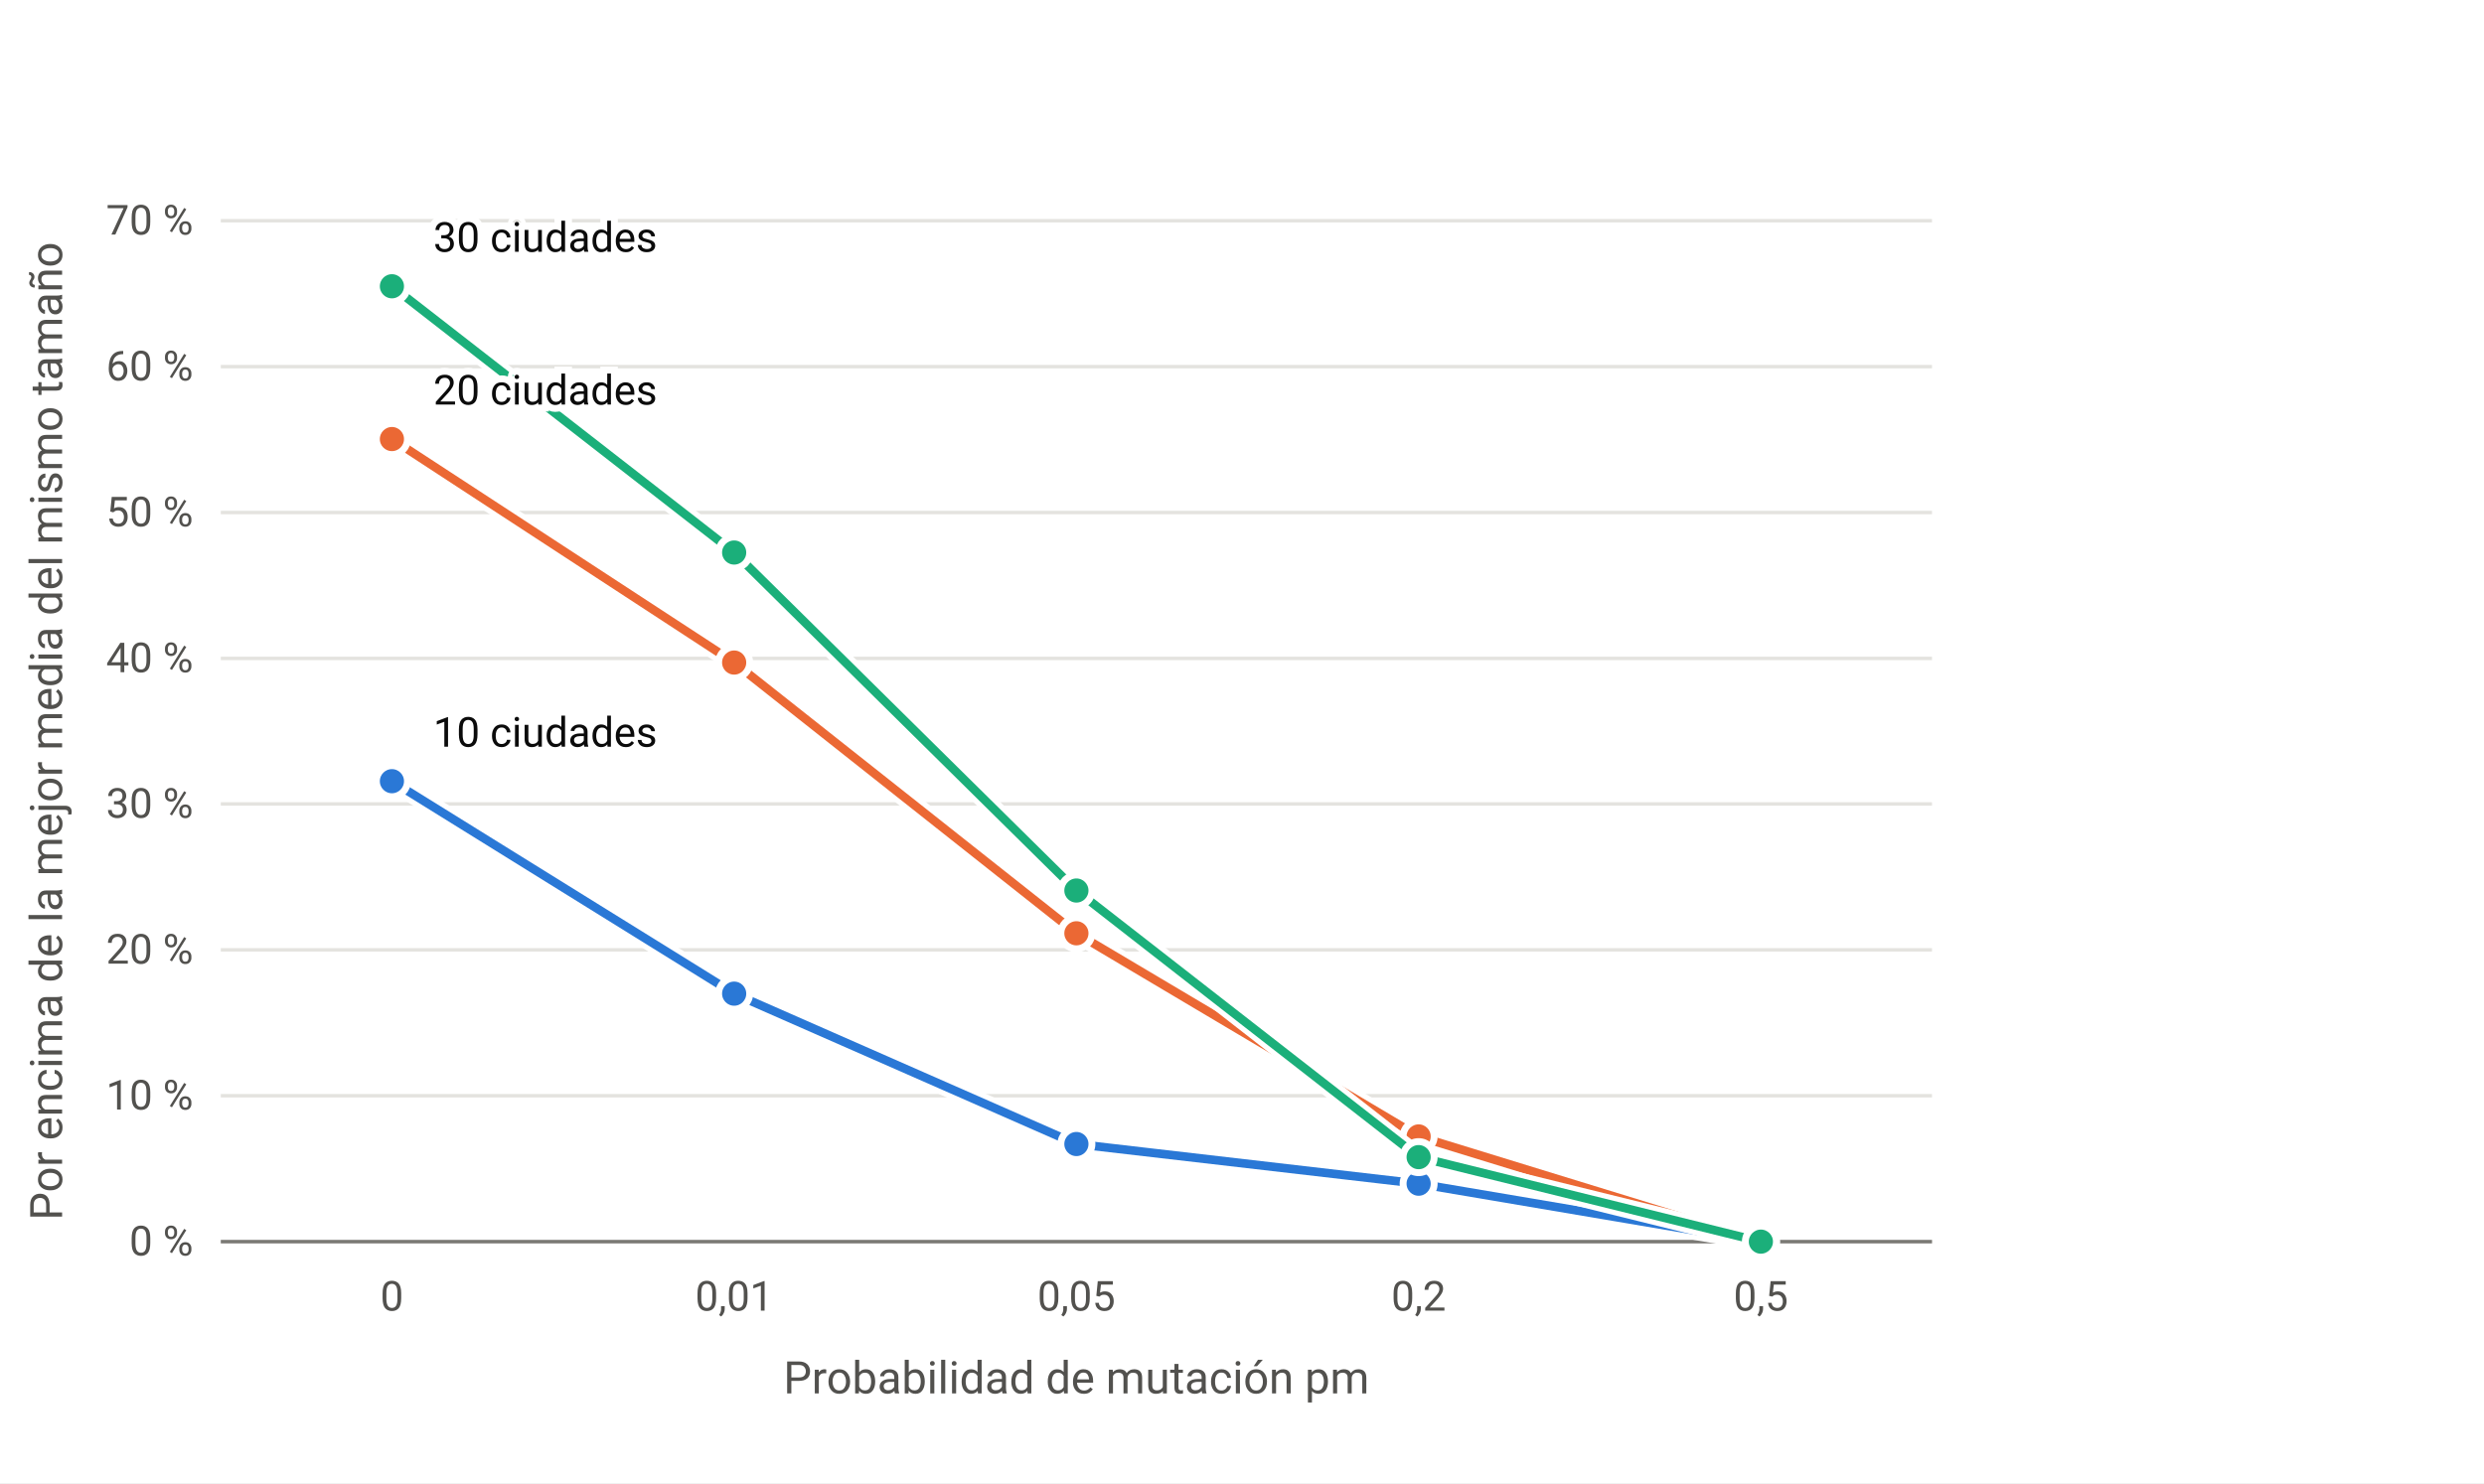
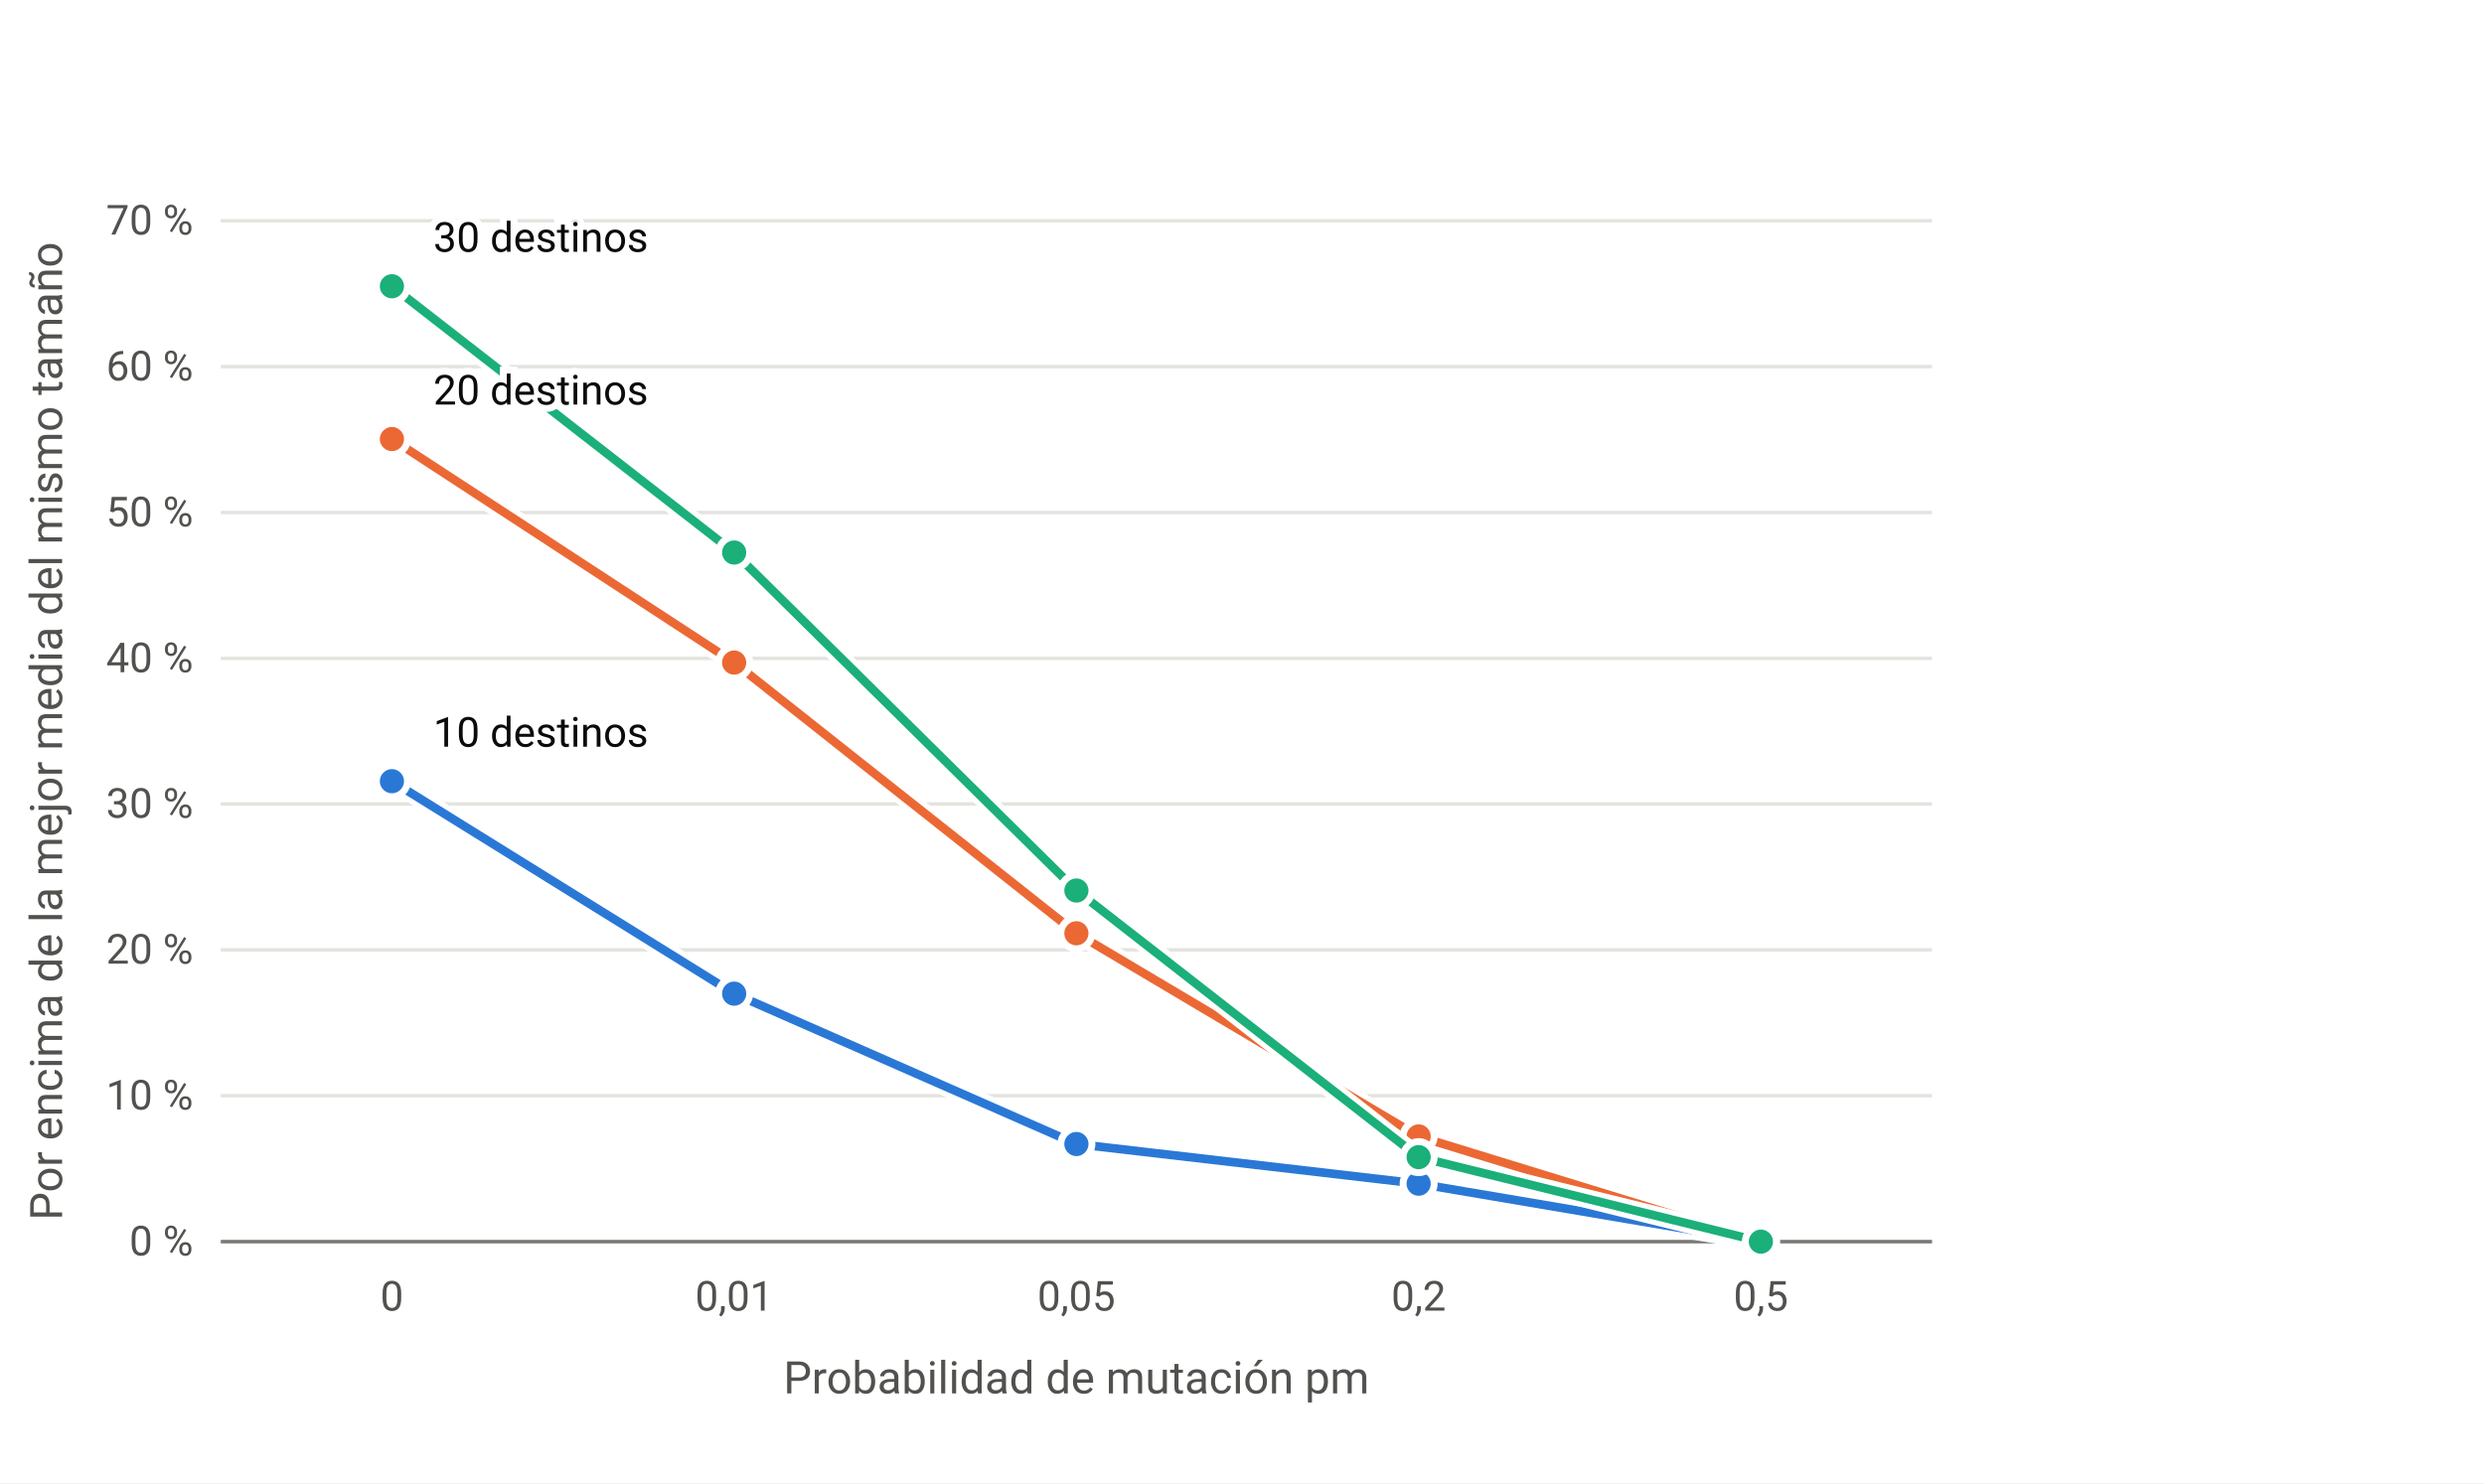
<svg xmlns="http://www.w3.org/2000/svg" viewBox="0 0 720 430" role="img" aria-labelledby="t d" font-family="system-ui, -apple-system, 'Segoe UI', Roboto, 'Helvetica Neue', Arial, sans-serif">
  <rect width="720" height="430" fill="#ffffff" />
  <line x1="64" y1="360.0" x2="560" y2="360.0" stroke="#e4e3df" stroke-width="1" />
  <text x="56.0" y="364.0" font-size="12" fill="#52514e" text-anchor="end">0 %</text>
  <line x1="64" y1="317.7" x2="560" y2="317.7" stroke="#e4e3df" stroke-width="1" />
  <text x="56.0" y="321.7" font-size="12" fill="#52514e" text-anchor="end">10 %</text>
  <line x1="64" y1="275.4" x2="560" y2="275.4" stroke="#e4e3df" stroke-width="1" />
  <text x="56.0" y="279.4" font-size="12" fill="#52514e" text-anchor="end">20 %</text>
  <line x1="64" y1="233.1" x2="560" y2="233.1" stroke="#e4e3df" stroke-width="1" />
  <text x="56.0" y="237.1" font-size="12" fill="#52514e" text-anchor="end">30 %</text>
  <line x1="64" y1="190.9" x2="560" y2="190.9" stroke="#e4e3df" stroke-width="1" />
  <text x="56.0" y="194.9" font-size="12" fill="#52514e" text-anchor="end">40 %</text>
  <line x1="64" y1="148.6" x2="560" y2="148.6" stroke="#e4e3df" stroke-width="1" />
  <text x="56.0" y="152.6" font-size="12" fill="#52514e" text-anchor="end">50 %</text>
  <line x1="64" y1="106.3" x2="560" y2="106.3" stroke="#e4e3df" stroke-width="1" />
  <text x="56.0" y="110.3" font-size="12" fill="#52514e" text-anchor="end">60 %</text>
  <line x1="64" y1="64.0" x2="560" y2="64.0" stroke="#e4e3df" stroke-width="1" />
  <text x="56.0" y="68.0" font-size="12" fill="#52514e" text-anchor="end">70 %</text>
  <text x="113.6" y="380.0" font-size="12" fill="#52514e" text-anchor="middle">0</text>
  <text x="212.8" y="380.0" font-size="12" fill="#52514e" text-anchor="middle">0,01</text>
  <text x="312.0" y="380.0" font-size="12" fill="#52514e" text-anchor="middle">0,05</text>
  <text x="411.2" y="380.0" font-size="12" fill="#52514e" text-anchor="middle">0,2</text>
  <text x="510.4" y="380.0" font-size="12" fill="#52514e" text-anchor="middle">0,5</text>
  <line x1="64" y1="360" x2="560" y2="360" stroke="#7a7974" stroke-width="1" />
  <text x="312.0" y="404.0" font-size="13" fill="#52514e" text-anchor="middle">Probabilidad de mutación pm</text>
  <text x="18.0" y="212.0" font-size="13" fill="#52514e" text-anchor="middle" transform="rotate(-90 18 212.0)">Por encima de la mejor media del mismo tamaño</text>
  <polyline points="113.6,226.5 212.8,288.1 312.0,331.7 411.2,343.2 510.4,360.0" fill="none" stroke="#ffffff" stroke-width="5.5" stroke-linejoin="round" />
  <polyline points="113.6,226.5 212.8,288.1 312.0,331.7 411.2,343.2 510.4,360.0" fill="none" stroke="#2a78d6" stroke-width="2.5" stroke-linejoin="round" stroke-opacity="1" />
  <circle cx="113.6" cy="226.5" r="4.5" fill="#2a78d6" stroke="#ffffff" stroke-width="2" />
  <circle cx="212.8" cy="288.1" r="4.5" fill="#2a78d6" stroke="#ffffff" stroke-width="2" />
  <circle cx="312.0" cy="331.7" r="4.5" fill="#2a78d6" stroke="#ffffff" stroke-width="2" />
  <circle cx="411.2" cy="343.2" r="4.5" fill="#2a78d6" stroke="#ffffff" stroke-width="2" />
  <circle cx="510.4" cy="360.0" r="4.5" fill="#2a78d6" stroke="#ffffff" stroke-width="2" />
  <polyline points="113.6,127.3 212.8,192.1 312.0,270.6 411.2,329.5 510.4,360.0" fill="none" stroke="#ffffff" stroke-width="5.5" stroke-linejoin="round" />
  <polyline points="113.6,127.3 212.8,192.1 312.0,270.6 411.2,329.5 510.4,360.0" fill="none" stroke="#eb6834" stroke-width="2.5" stroke-linejoin="round" stroke-opacity="1" />
  <circle cx="113.6" cy="127.3" r="4.5" fill="#eb6834" stroke="#ffffff" stroke-width="2" />
  <circle cx="212.8" cy="192.1" r="4.5" fill="#eb6834" stroke="#ffffff" stroke-width="2" />
  <circle cx="312.0" cy="270.6" r="4.5" fill="#eb6834" stroke="#ffffff" stroke-width="2" />
  <circle cx="411.2" cy="329.5" r="4.5" fill="#eb6834" stroke="#ffffff" stroke-width="2" />
  <circle cx="510.4" cy="360.0" r="4.5" fill="#eb6834" stroke="#ffffff" stroke-width="2" />
  <polyline points="113.6,83.0 212.8,160.2 312.0,258.2 411.2,335.5 510.4,360.0" fill="none" stroke="#ffffff" stroke-width="5.5" stroke-linejoin="round" />
  <polyline points="113.6,83.0 212.8,160.2 312.0,258.2 411.2,335.5 510.4,360.0" fill="none" stroke="#1baf7a" stroke-width="2.5" stroke-linejoin="round" stroke-opacity="1" />
  <circle cx="113.6" cy="83.0" r="4.5" fill="#1baf7a" stroke="#ffffff" stroke-width="2" />
  <circle cx="212.8" cy="160.2" r="4.5" fill="#1baf7a" stroke="#ffffff" stroke-width="2" />
  <circle cx="312.0" cy="258.2" r="4.5" fill="#1baf7a" stroke="#ffffff" stroke-width="2" />
  <circle cx="411.2" cy="335.5" r="4.5" fill="#1baf7a" stroke="#ffffff" stroke-width="2" />
  <circle cx="510.4" cy="360.0" r="4.5" fill="#1baf7a" stroke="#ffffff" stroke-width="2" />
-   <text x="125.6" y="216.5" font-size="12" fill="#0b0b0b" text-anchor="start" stroke="#ffffff" stroke-width="4" paint-order="stroke">10 ciudades</text>
-   <text x="125.6" y="117.3" font-size="12" fill="#0b0b0b" text-anchor="start" stroke="#ffffff" stroke-width="4" paint-order="stroke">20 ciudades</text>
-   <text x="125.6" y="73.0" font-size="12" fill="#0b0b0b" text-anchor="start" stroke="#ffffff" stroke-width="4" paint-order="stroke">30 ciudades</text>
+   <text x="125.6" y="216.5" font-size="12" fill="#0b0b0b" text-anchor="start" stroke="#ffffff" stroke-width="4" paint-order="stroke">10 destinos</text>
+   <text x="125.6" y="117.3" font-size="12" fill="#0b0b0b" text-anchor="start" stroke="#ffffff" stroke-width="4" paint-order="stroke">20 destinos</text>
+   <text x="125.6" y="73.0" font-size="12" fill="#0b0b0b" text-anchor="start" stroke="#ffffff" stroke-width="4" paint-order="stroke">30 destinos</text>
</svg>
